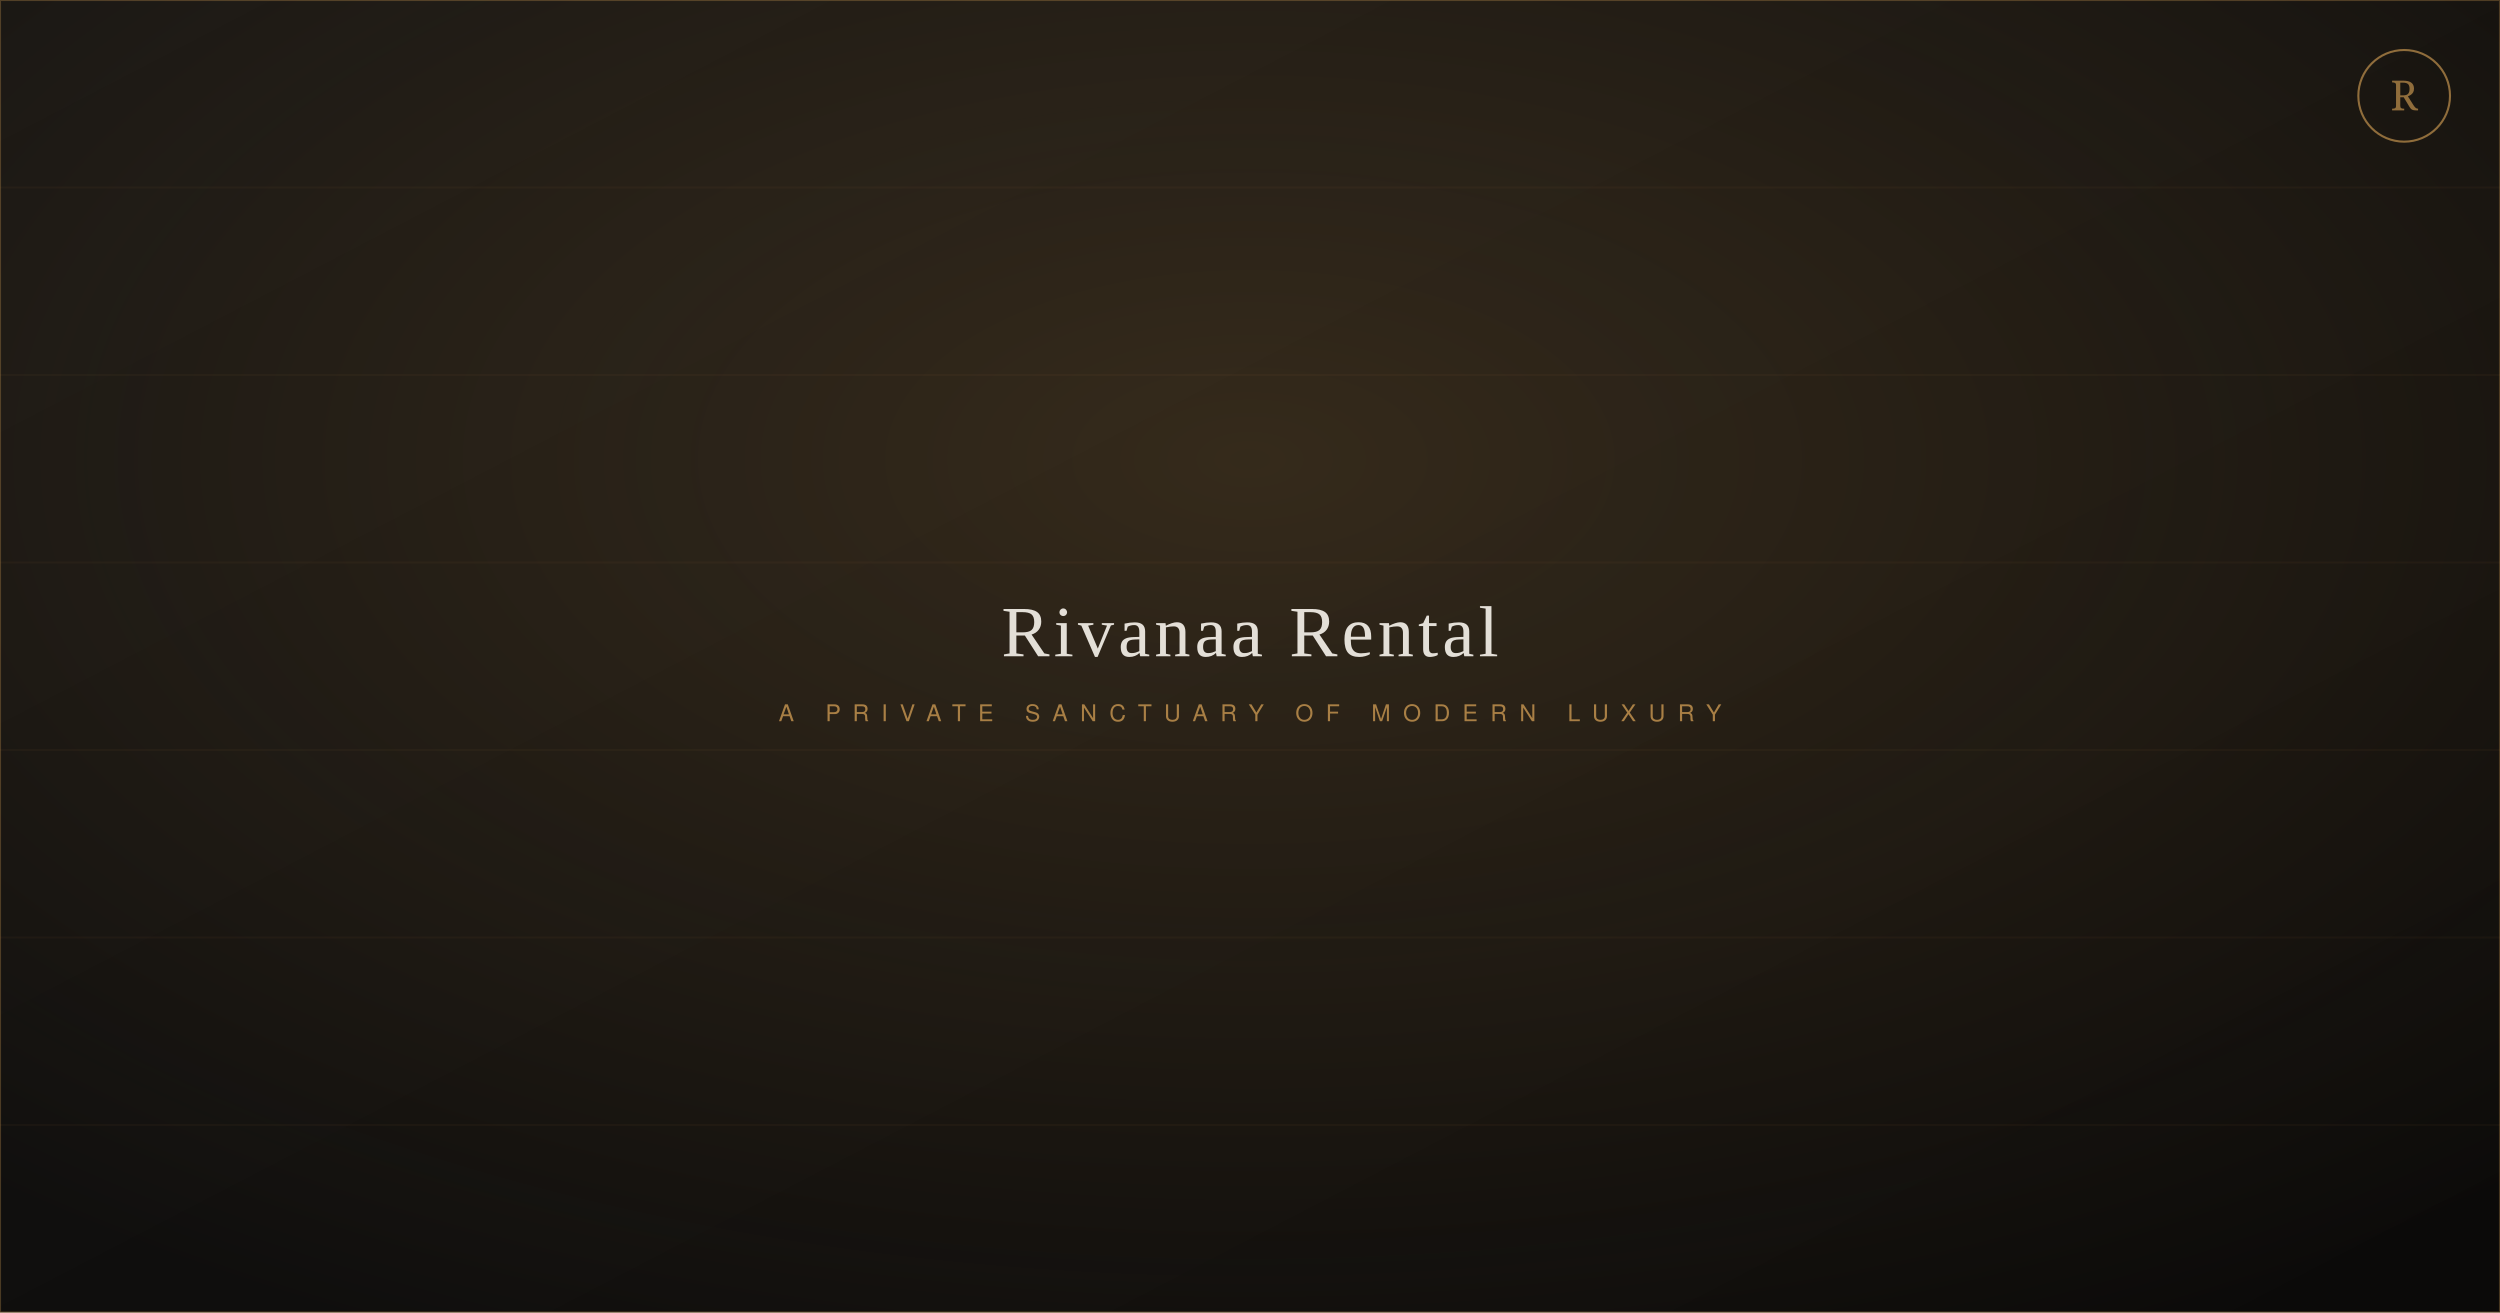
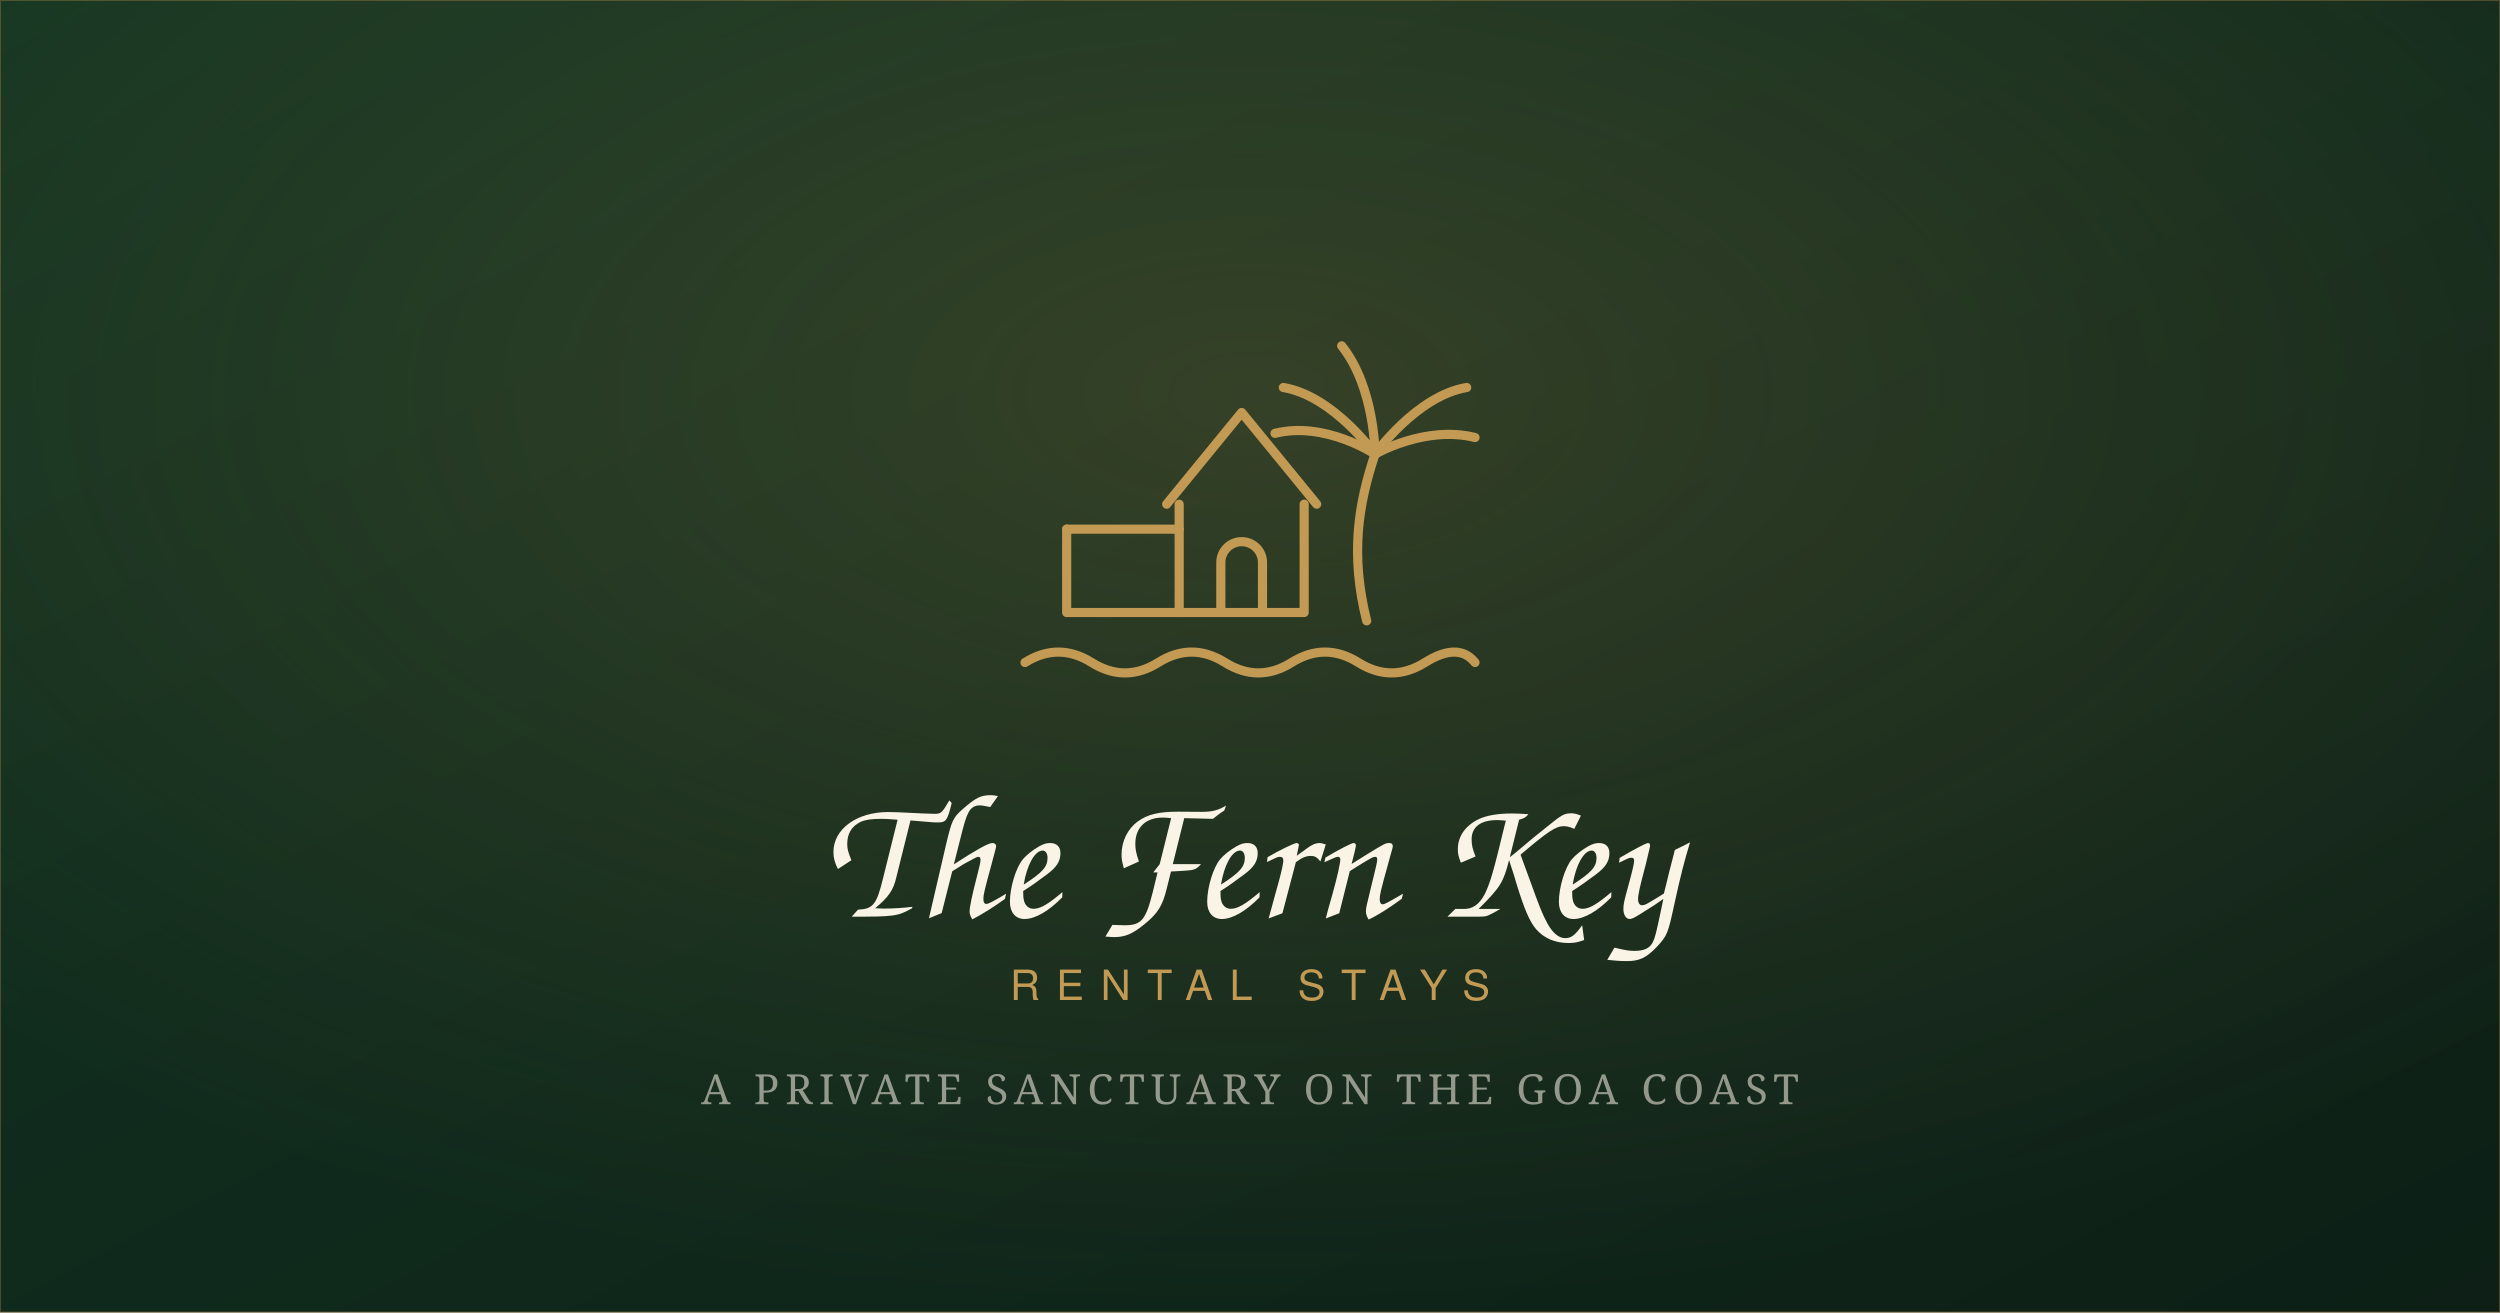
<svg xmlns="http://www.w3.org/2000/svg" width="1200" height="630" viewBox="0 0 1200 630">
  <defs>
-     <linearGradient id="grad-og" x1="0%" y1="0%" x2="100%" y2="100%">
-       <stop offset="0%" stop-color="#141312" />
-       <stop offset="100%" stop-color="#0b0a09" />
+     <linearGradient id="og-grad" x1="0%" y1="0%" x2="100%" y2="100%">
+       <stop offset="0%" stop-color="#123522" />
+       <stop offset="100%" stop-color="#0d1f16" />
    </linearGradient>
-     <radialGradient id="glow-og" cx="50%" cy="35%" r="75%">
+     <radialGradient id="og-glow" cx="50%" cy="30%" r="70%">
      <stop offset="0%" stop-color="#b78a4a" stop-opacity="0.22" />
      <stop offset="100%" stop-color="#b78a4a" stop-opacity="0" />
    </radialGradient>
  </defs>
-   <rect width="1200" height="630" fill="url(#grad-og)" />
-   <rect width="1200" height="630" fill="url(#glow-og)" />
-   <line x1="0" y1="90" x2="1200" y2="90" stroke="#b78a4a" stroke-opacity="0.05" stroke-width="1" />
-   <line x1="0" y1="180" x2="1200" y2="180" stroke="#b78a4a" stroke-opacity="0.05" stroke-width="1" />
-   <line x1="0" y1="270" x2="1200" y2="270" stroke="#b78a4a" stroke-opacity="0.05" stroke-width="1" />
-   <line x1="0" y1="360" x2="1200" y2="360" stroke="#b78a4a" stroke-opacity="0.05" stroke-width="1" />
-   <line x1="0" y1="450" x2="1200" y2="450" stroke="#b78a4a" stroke-opacity="0.05" stroke-width="1" />
-   <line x1="0" y1="540" x2="1200" y2="540" stroke="#b78a4a" stroke-opacity="0.05" stroke-width="1" />
+   <rect width="1200" height="630" fill="url(#og-grad)" />
+   <rect width="1200" height="630" fill="url(#og-glow)" />
  <rect x="0" y="0" width="1200" height="630" fill="none" stroke="#b78a4a" stroke-opacity="0.35" stroke-width="1" />
-   <g opacity="0.9" font-family="Georgia, 'Times New Roman', serif" text-anchor="middle">
-     <text x="600" y="315" fill="#f7f3ec" font-size="34.65" letter-spacing="2">Rivanaa Rental</text>
-     <text x="600" y="346.185" fill="#b78a4a" font-family="Helvetica, Arial, sans-serif" font-size="11.088" letter-spacing="6">A PRIVATE SANCTUARY OF MODERN LUXURY</text>
+   <g transform="translate(480,150) scale(2)" fill="none" stroke="#c29a54" stroke-width="2.2" stroke-linecap="round" stroke-linejoin="round">
+     <path d="M90 34 C90 34 78 26 66 29" />
+     <path d="M90 34 C90 34 80 20 68 18" />
+     <path d="M90 34 C90 34 90 18 82 8" />
+     <path d="M90 34 C90 34 100 20 112 18" />
+     <path d="M90 34 C90 34 102 27 114 30" />
+     <path d="M90 34 C86 46 84 58 88 74" />
+     <path d="M40 46 L58 24 L76 46" />
+     <path d="M43 46 L43 72 L73 72 L73 46" />
+     <path d="M16 52 L16 72 L43 72" />
+     <path d="M16 52 L43 52" />
+     <path d="M53 72 V60 A5 5 0 0 1 63 60 V72" />
+     <path d="M6 84 Q14 79 22 84 T38 84 T54 84 T70 84 T86 84 T102 84 T114 84" />
  </g>
-   <g opacity="0.75">
-     <circle cx="1154" cy="46" r="22" fill="none" stroke="#b78a4a" stroke-width="1" />
-     <text x="1154" y="53" fill="#b78a4a" font-family="Georgia, serif" font-size="20" text-anchor="middle">R</text>
-   </g>
+   <text x="600" y="440" fill="#faf4e7" font-family="'Brush Script MT', 'Segoe Script', cursive" font-size="86" text-anchor="middle">The Fern Key</text>
+   <text x="600" y="480" fill="#c29a54" font-family="Helvetica, Arial, sans-serif" font-size="20" letter-spacing="8" text-anchor="middle">RENTAL STAYS</text>
+   <text x="600" y="530" fill="#faf4e7" fill-opacity="0.55" font-family="Georgia, serif" font-size="20" letter-spacing="3" text-anchor="middle">A PRIVATE SANCTUARY ON THE GOA COAST</text>
</svg>
